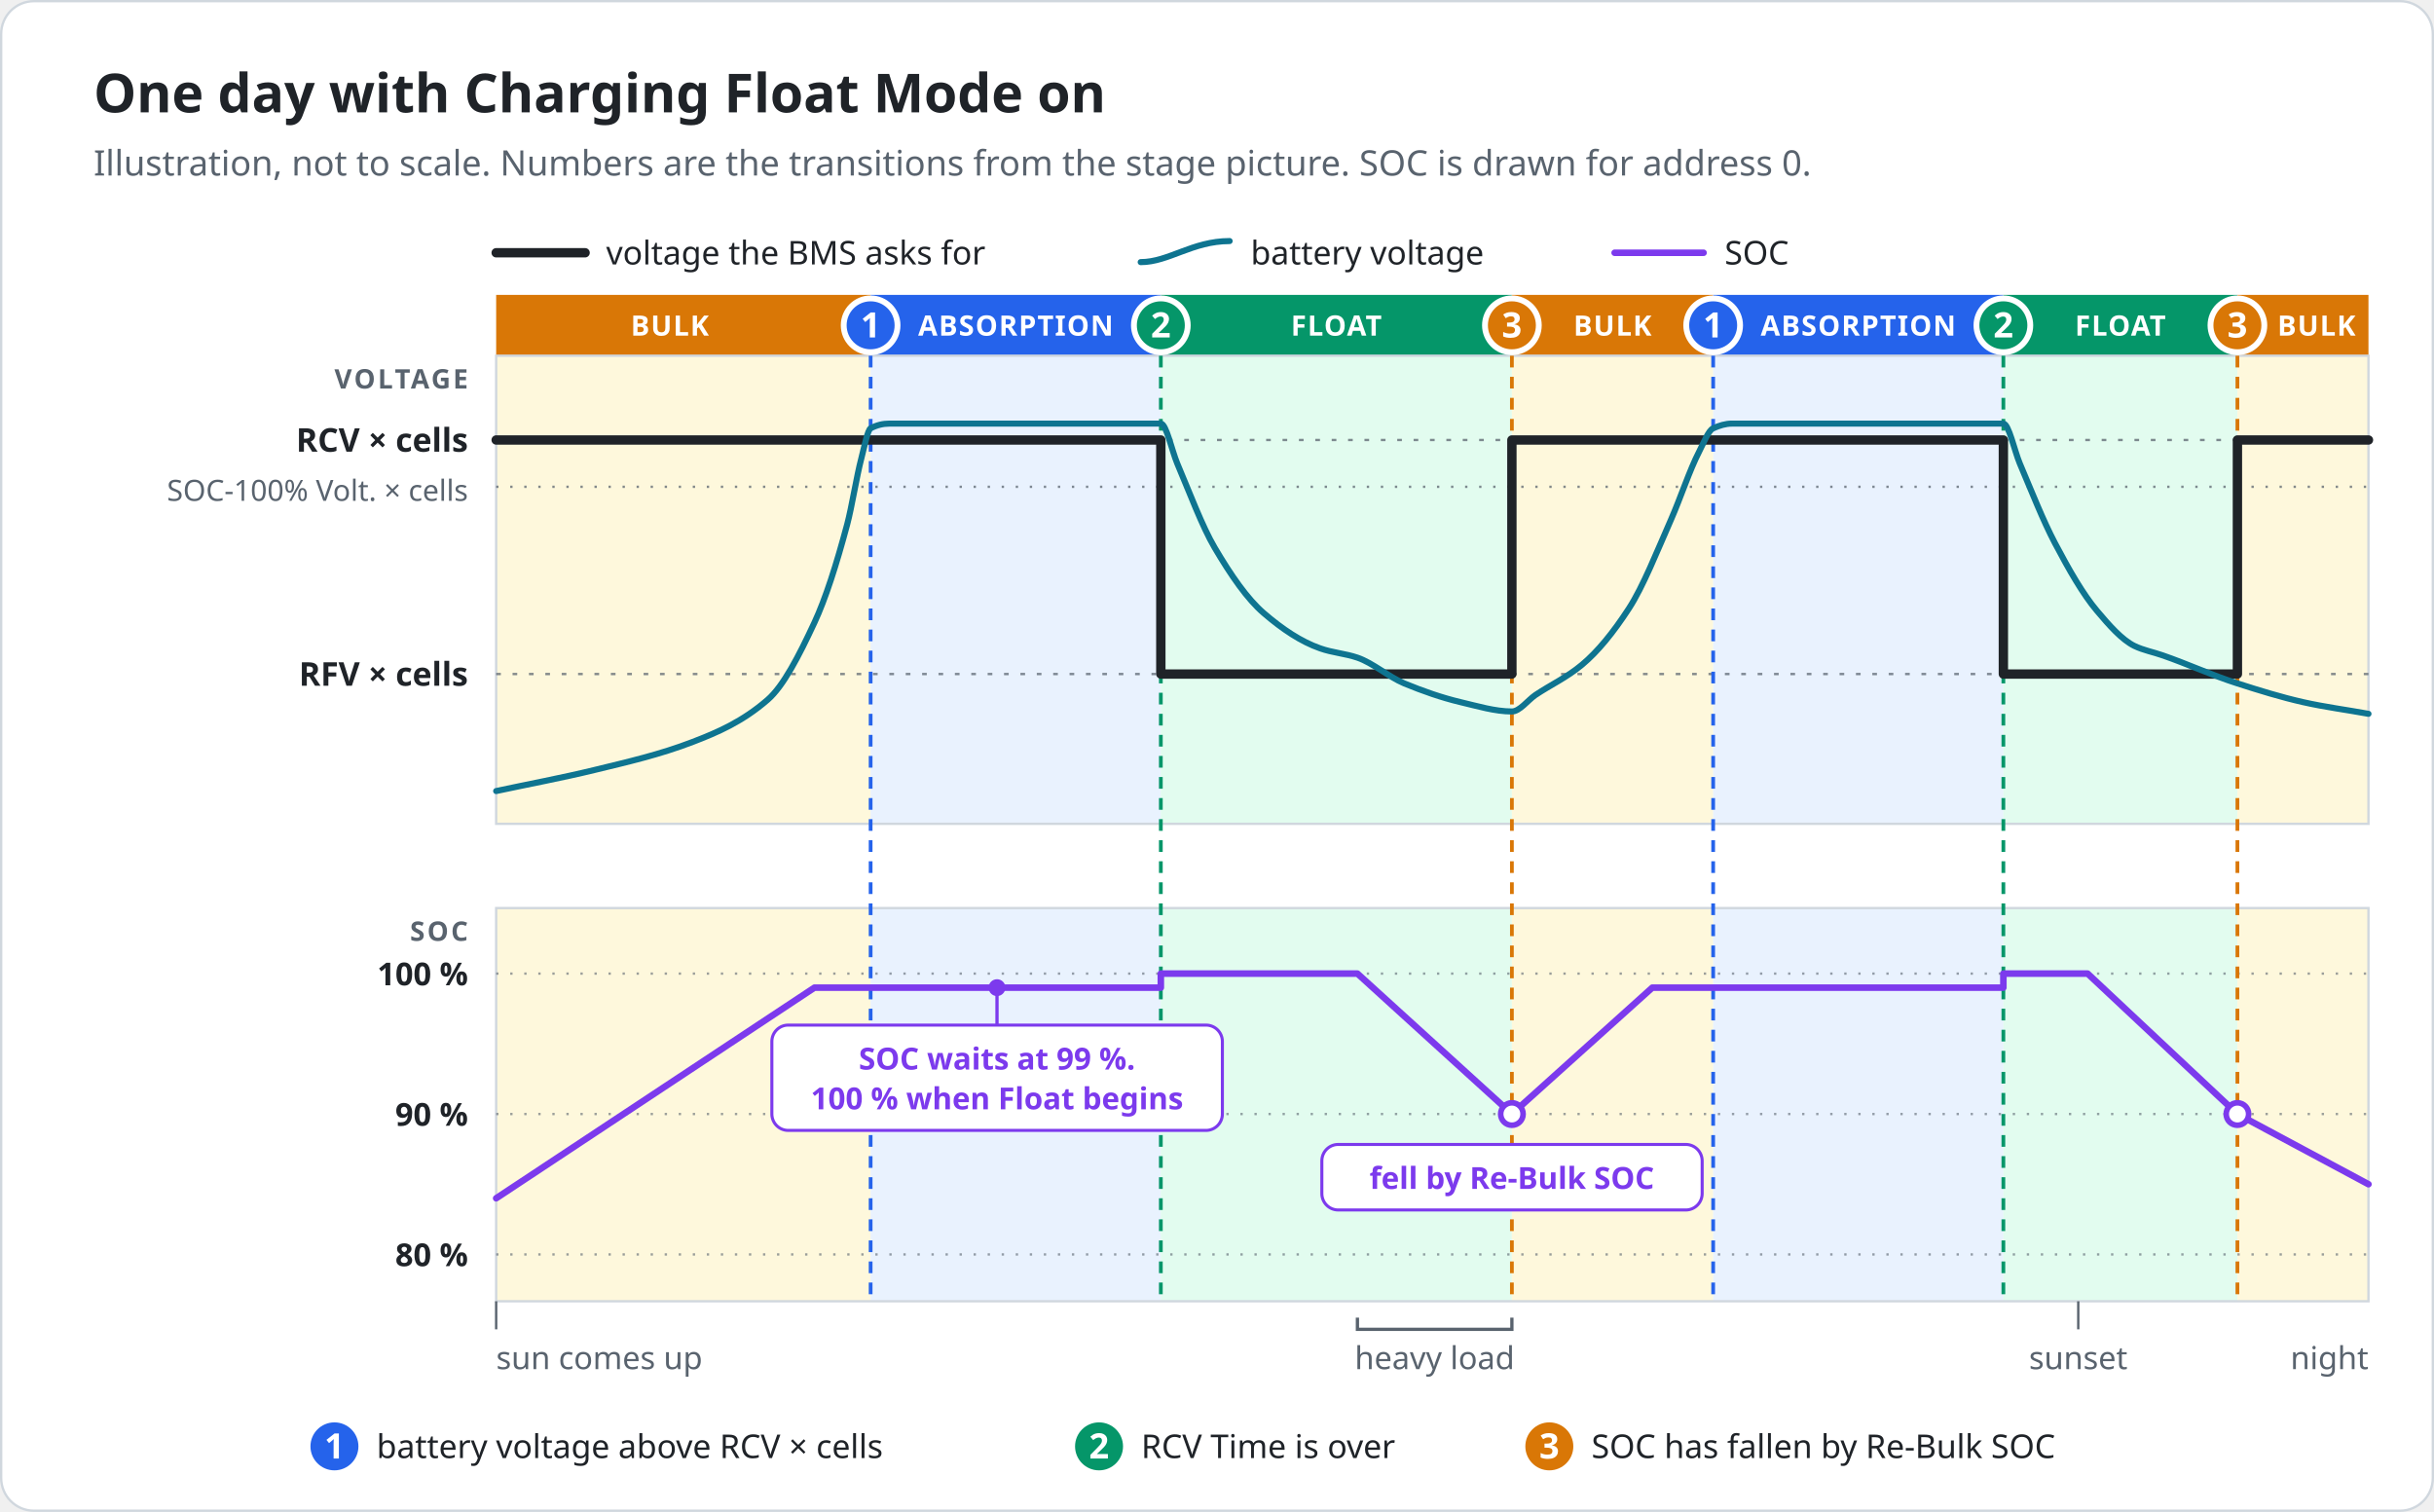
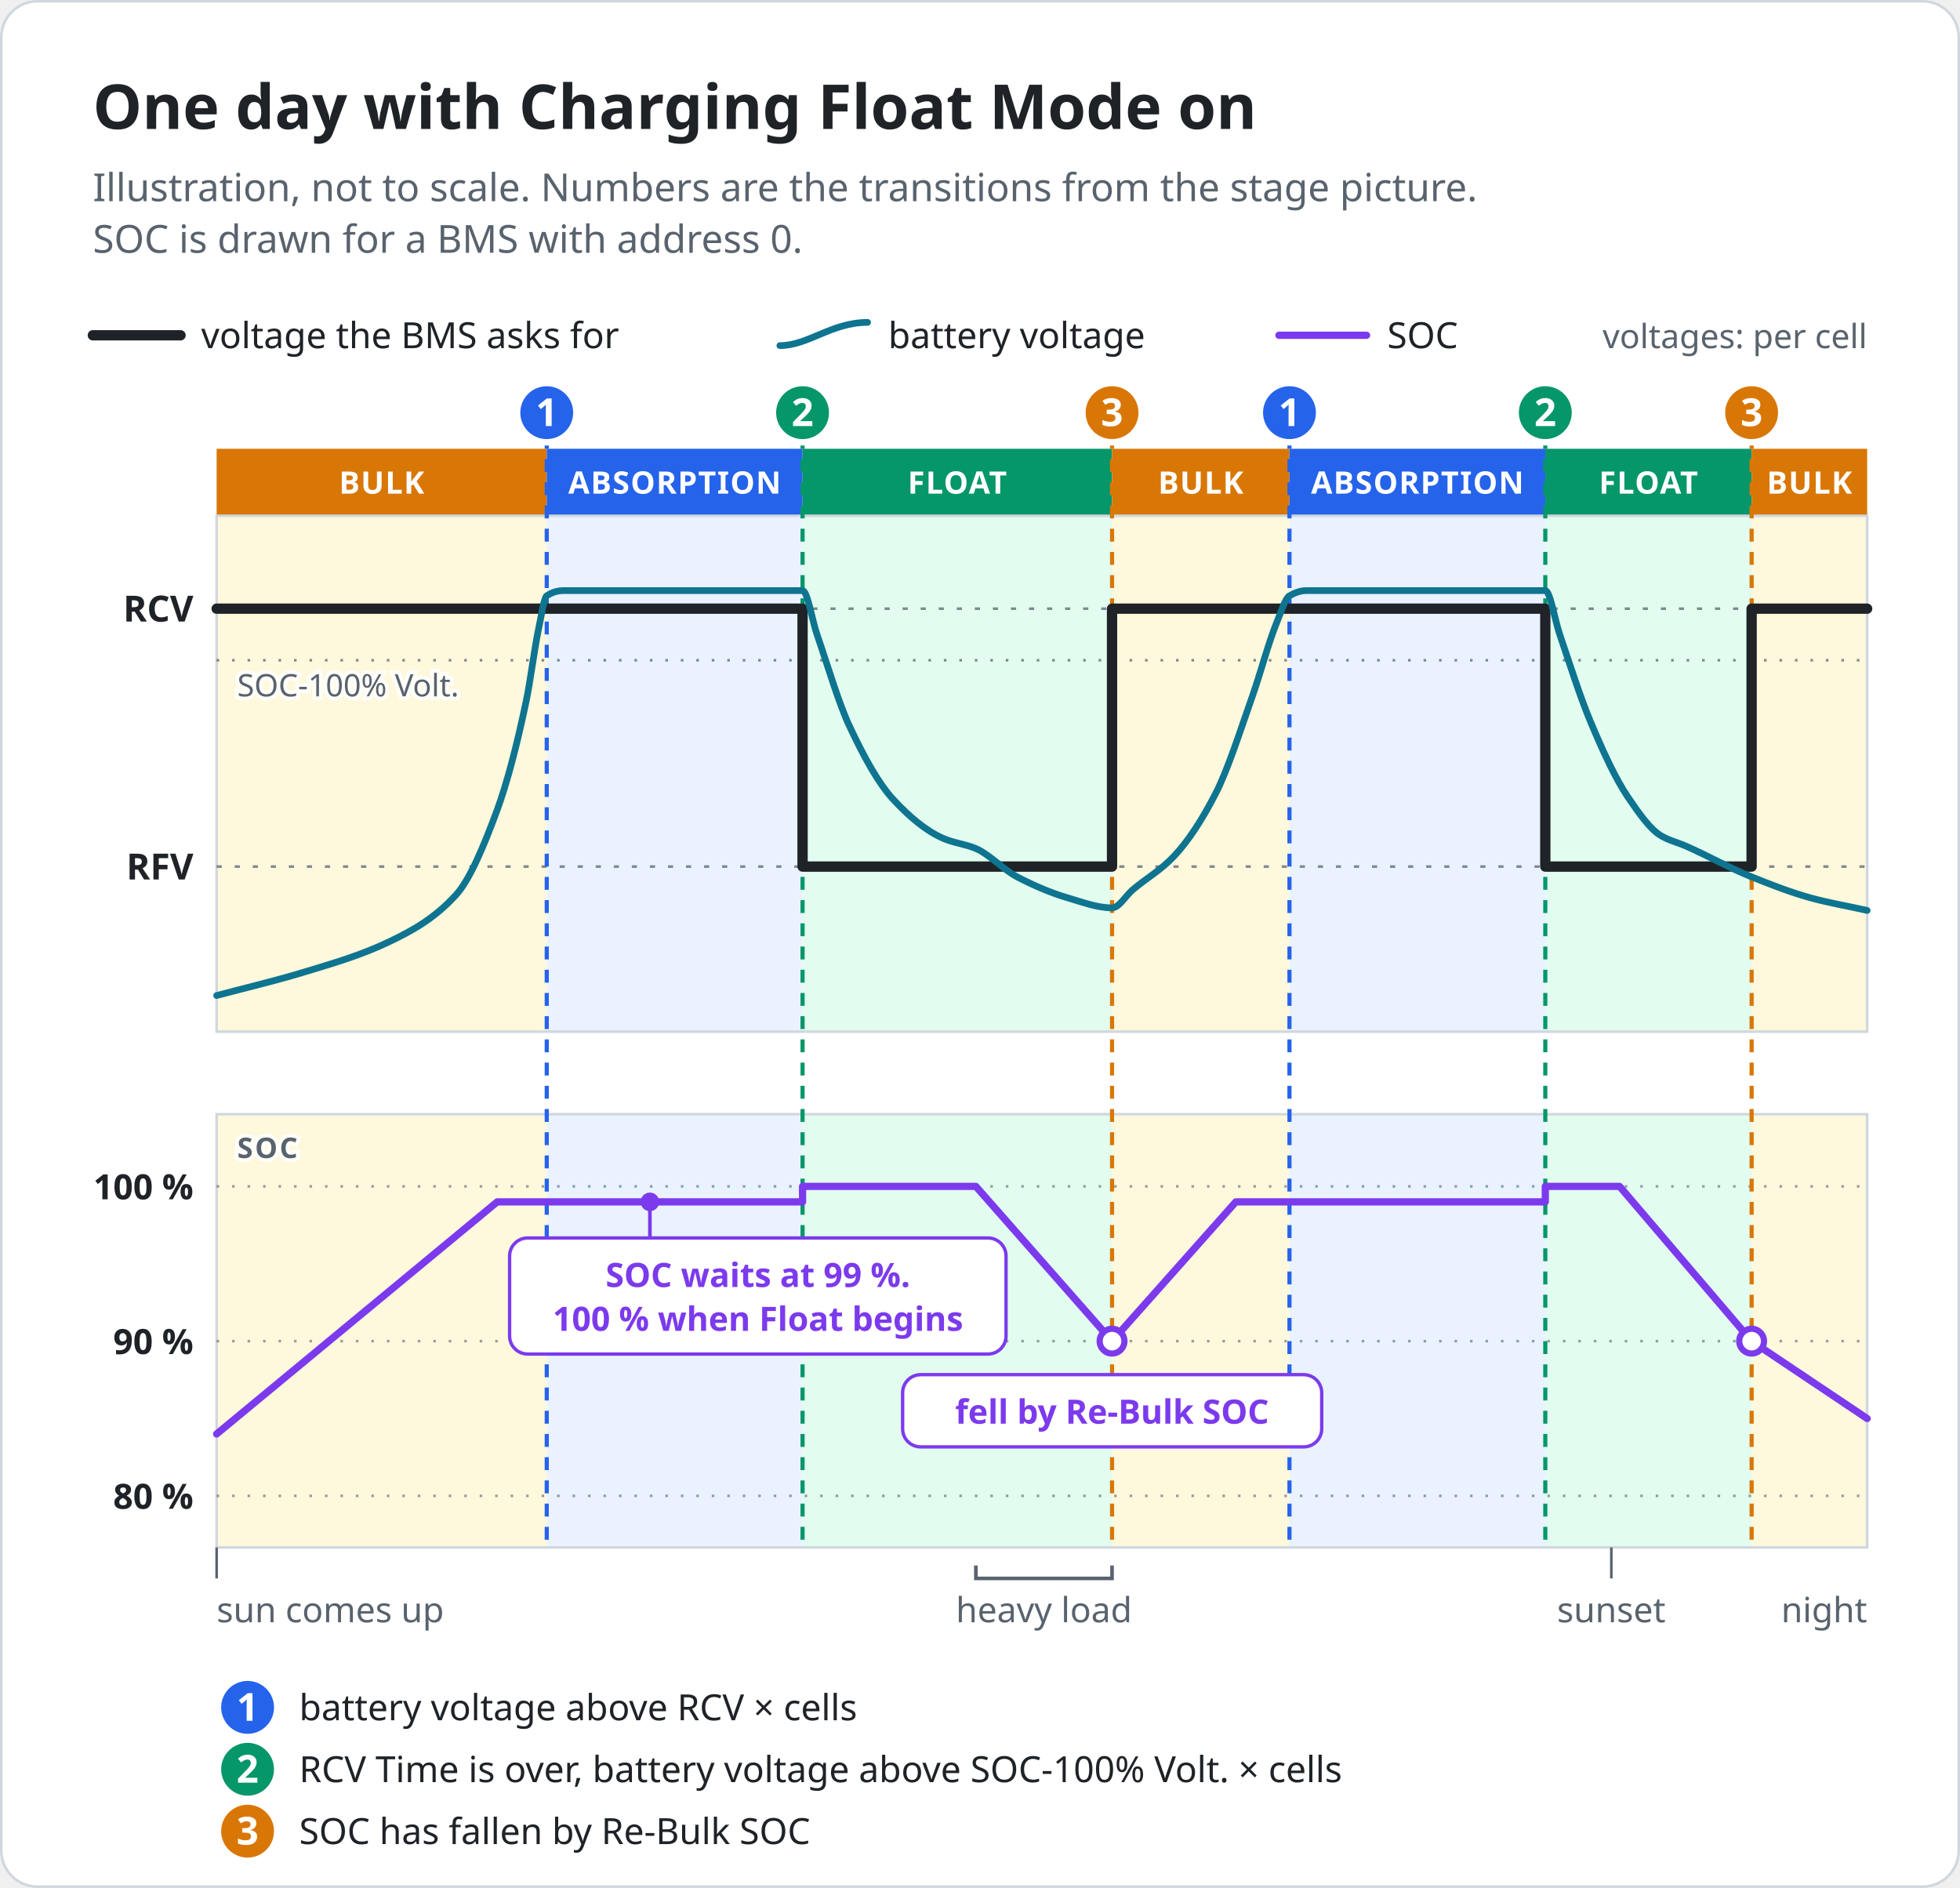
- <svg xmlns="http://www.w3.org/2000/svg" viewBox="0 0 1040 646" width="1040" height="646" font-family="-apple-system,BlinkMacSystemFont,'Segoe UI','Noto Sans',Helvetica,Arial,sans-serif" role="img" aria-label="One day with Charging Float Mode on">
-   <rect x="0.5" y="0.5" width="1039" height="645" rx="14" fill="#FFFFFF" stroke="#D0D7DE" />
+ <svg xmlns="http://www.w3.org/2000/svg" viewBox="0 0 760 732" width="760" height="732" font-family="-apple-system,BlinkMacSystemFont,'Segoe UI','Noto Sans',Helvetica,Arial,sans-serif" role="img" aria-label="One day with Charging Float Mode on">
+   <rect x="0.5" y="0.5" width="759" height="731" rx="14" fill="#FFFFFF" stroke="#D0D7DE" />
  <defs>
    <marker id="ah-bulk" viewBox="0 0 10 10" refX="8" refY="5" markerWidth="4.6" markerHeight="4.6" orient="auto-start-reverse">
      <path d="M0,0.6 L10,5 L0,9.4 z" fill="#D97706" />
    </marker>
    <marker id="ah-abs" viewBox="0 0 10 10" refX="8" refY="5" markerWidth="4.6" markerHeight="4.6" orient="auto-start-reverse">
      <path d="M0,0.6 L10,5 L0,9.4 z" fill="#2563EB" />
    </marker>
    <marker id="ah-flt" viewBox="0 0 10 10" refX="8" refY="5" markerWidth="4.6" markerHeight="4.6" orient="auto-start-reverse">
      <path d="M0,0.6 L10,5 L0,9.4 z" fill="#059669" />
    </marker>
  </defs>
-   <text x="40.0" y="48.0" font-size="23" font-weight="700" fill="#1F2328" text-anchor="start">One day with Charging Float Mode on</text>
-   <text x="40.0" y="75.0" font-size="15" font-weight="400" fill="#59636E" text-anchor="start">Illustration, not to scale. Numbers are the transitions from the stage picture. SOC is drawn for address 0.</text>
-   <line x1="212" y1="108" x2="250" y2="108" stroke="#1F2328" stroke-width="4" stroke-linecap="round" />
-   <text x="259.0" y="113.0" font-size="14" font-weight="500" fill="#1F2328" text-anchor="start">voltage the BMS asks for</text>
-   <path d="M487.4,112 C499.4,112 509.4,103 525.4,103" fill="none" stroke="#0E7490" stroke-width="2.6" stroke-linecap="round" />
-   <text x="534.4" y="113.0" font-size="14" font-weight="500" fill="#1F2328" text-anchor="start">battery voltage</text>
-   <line x1="689.9" y1="108" x2="727.9" y2="108" stroke="#7C3AED" stroke-width="2.8" stroke-linecap="round" />
-   <text x="736.9" y="113.0" font-size="14" font-weight="500" fill="#1F2328" text-anchor="start">SOC</text>
-   <rect x="212" y="152" width="160" height="200" fill="#FEF3C7" opacity="0.62" />
-   <rect x="212" y="388" width="160" height="168" fill="#FEF3C7" opacity="0.62" />
-   <rect x="212" y="126" width="160" height="26" fill="#D97706" />
-   <text x="286.2" y="143.4" font-size="12" font-weight="700" fill="#fff" text-anchor="middle" letter-spacing="0.5">BULK</text>
-   <rect x="372" y="152" width="124" height="200" fill="#DBEAFE" opacity="0.62" />
-   <rect x="372" y="388" width="124" height="168" fill="#DBEAFE" opacity="0.62" />
-   <rect x="372" y="126" width="124" height="26" fill="#2563EB" />
-   <text x="434.0" y="143.4" font-size="12" font-weight="700" fill="#fff" text-anchor="middle" letter-spacing="0.5">ABSORPTION</text>
-   <rect x="496" y="152" width="150" height="200" fill="#D1FAE5" opacity="0.62" />
-   <rect x="496" y="388" width="150" height="168" fill="#D1FAE5" opacity="0.62" />
-   <rect x="496" y="126" width="150" height="26" fill="#059669" />
-   <text x="571.0" y="143.4" font-size="12" font-weight="700" fill="#fff" text-anchor="middle" letter-spacing="0.5">FLOAT</text>
-   <rect x="646" y="152" width="86" height="200" fill="#FEF3C7" opacity="0.62" />
-   <rect x="646" y="388" width="86" height="168" fill="#FEF3C7" opacity="0.62" />
-   <rect x="646" y="126" width="86" height="26" fill="#D97706" />
-   <text x="689.0" y="143.4" font-size="12" font-weight="700" fill="#fff" text-anchor="middle" letter-spacing="0.5">BULK</text>
-   <rect x="732" y="152" width="124" height="200" fill="#DBEAFE" opacity="0.62" />
-   <rect x="732" y="388" width="124" height="168" fill="#DBEAFE" opacity="0.62" />
-   <rect x="732" y="126" width="124" height="26" fill="#2563EB" />
-   <text x="794.0" y="143.4" font-size="12" font-weight="700" fill="#fff" text-anchor="middle" letter-spacing="0.5">ABSORPTION</text>
-   <rect x="856" y="152" width="100" height="200" fill="#D1FAE5" opacity="0.62" />
-   <rect x="856" y="388" width="100" height="168" fill="#D1FAE5" opacity="0.62" />
-   <rect x="856" y="126" width="100" height="26" fill="#059669" />
-   <text x="906.0" y="143.4" font-size="12" font-weight="700" fill="#fff" text-anchor="middle" letter-spacing="0.5">FLOAT</text>
-   <rect x="956" y="152" width="56" height="200" fill="#FEF3C7" opacity="0.62" />
-   <rect x="956" y="388" width="56" height="168" fill="#FEF3C7" opacity="0.62" />
-   <rect x="956" y="126" width="56" height="26" fill="#D97706" />
-   <text x="989.8" y="143.4" font-size="12" font-weight="700" fill="#fff" text-anchor="middle" letter-spacing="0.5">BULK</text>
-   <rect x="212" y="152" width="800" height="200" fill="none" stroke="#D0D7DE" />
-   <rect x="212" y="388" width="800" height="168" fill="none" stroke="#D0D7DE" />
-   <line x1="212" y1="188" x2="1012" y2="188" stroke="#59636E" stroke-width="1" stroke-dasharray="2 5" opacity="0.75" />
-   <line x1="212" y1="208" x2="1012" y2="208" stroke="#59636E" stroke-width="1" stroke-dasharray="1 5" opacity="0.75" />
-   <line x1="212" y1="288" x2="1012" y2="288" stroke="#59636E" stroke-width="1" stroke-dasharray="2 5" opacity="0.75" />
-   <text x="200.0" y="166.0" font-size="11.5" font-weight="700" fill="#59636E" text-anchor="end" letter-spacing="1">VOLTAGE</text>
-   <text x="200.0" y="193.0" font-size="14" font-weight="700" fill="#1F2328" text-anchor="end">RCV × cells</text>
-   <text x="200.0" y="214.0" font-size="12.5" font-weight="400" fill="#59636E" text-anchor="end">SOC-100% Volt. × cells</text>
-   <text x="200.0" y="293.0" font-size="14" font-weight="700" fill="#1F2328" text-anchor="end">RFV × cells</text>
-   <text x="200.0" y="402.0" font-size="11.5" font-weight="700" fill="#59636E" text-anchor="end" letter-spacing="1">SOC</text>
-   <line x1="212" y1="416" x2="1012" y2="416" stroke="#59636E" stroke-width="1" stroke-dasharray="1 5" opacity="0.6" />
-   <text x="200.0" y="421.0" font-size="13.5" font-weight="600" fill="#1F2328" text-anchor="end">100 %</text>
-   <line x1="212" y1="476" x2="1012" y2="476" stroke="#59636E" stroke-width="1" stroke-dasharray="1 5" opacity="0.6" />
-   <text x="200.0" y="481.0" font-size="13.5" font-weight="600" fill="#1F2328" text-anchor="end">90 %</text>
-   <line x1="212" y1="536" x2="1012" y2="536" stroke="#59636E" stroke-width="1" stroke-dasharray="1 5" opacity="0.6" />
-   <text x="200.0" y="541.0" font-size="13.5" font-weight="600" fill="#1F2328" text-anchor="end">80 %</text>
-   <line x1="372" y1="152" x2="372" y2="556" stroke="#2563EB" stroke-width="1.6" stroke-dasharray="5 4" />
-   <line x1="496" y1="152" x2="496" y2="556" stroke="#059669" stroke-width="1.6" stroke-dasharray="5 4" />
-   <line x1="646" y1="152" x2="646" y2="556" stroke="#D97706" stroke-width="1.6" stroke-dasharray="5 4" />
-   <line x1="732" y1="152" x2="732" y2="556" stroke="#2563EB" stroke-width="1.6" stroke-dasharray="5 4" />
-   <line x1="856" y1="152" x2="856" y2="556" stroke="#059669" stroke-width="1.6" stroke-dasharray="5 4" />
-   <line x1="956" y1="152" x2="956" y2="556" stroke="#D97706" stroke-width="1.6" stroke-dasharray="5 4" />
-   <path d="M212,188 L496,188 L496,288 L646,288 L646,188 L856,188 L856,288 L956,288 L956,188 L1012,188" fill="none" stroke="#1F2328" stroke-width="4" stroke-linejoin="round" stroke-linecap="round" />
-   <path d="M212.0,338.0 C226.0,335.0 240.0,332.4 254.0,329.0 C268.0,325.6 282.0,322.4 296.0,317.0 C306.7,312.9 317.3,308.3 328.0,299.0 C334.7,293.2 341.3,280.4 348.0,266.0 C352.7,255.9 357.3,241.6 362.0,224.0 C364.0,216.5 366.0,203.6 368.0,196.0 C369.3,191.0 370.7,183.7 372.0,183.0 C374.7,181.6 377.3,181.0 380.0,181.0 C418.7,181.0 457.3,181.0 496.0,181.0 C498.3,181.0 500.7,192.5 503.0,198.0 C508.3,210.5 513.7,225.0 519.0,234.0 C526.0,245.9 533.0,256.0 540.0,262.0 C548.0,268.9 556.0,274.2 564.0,277.0 C569.3,278.9 574.7,279.2 580.0,281.0 C586.7,283.3 593.3,289.2 600.0,292.0 C608.0,295.3 616.0,298.1 624.0,300.0 C631.3,301.7 638.7,304.0 646.0,304.0 C649.3,304.0 652.7,299.3 656.0,297.0 C662.7,292.5 669.3,289.6 676.0,284.0 C682.7,278.4 689.3,270.3 696.0,260.0 C702.0,250.8 708.0,235.6 714.0,222.0 C718.0,212.9 722.0,200.7 726.0,193.0 C728.0,189.1 730.0,183.9 732.0,183.0 C734.7,181.8 737.3,181.0 740.0,181.0 C778.7,181.0 817.3,181.0 856.0,181.0 C858.3,181.0 860.7,192.5 863.0,198.0 C868.0,209.8 873.0,222.5 878.0,232.0 C884.0,243.4 890.0,253.9 896.0,261.0 C901.3,267.3 906.7,273.4 912.0,276.0 C916.0,277.9 920.0,278.6 924.0,280.0 C934.7,283.7 945.3,288.6 956.0,292.0 C965.3,295.0 974.7,297.9 984.0,300.0 C993.3,302.1 1002.7,303.3 1012.0,305.0" fill="none" stroke="#0E7490" stroke-width="2.6" stroke-linecap="round" />
-   <path d="M212,512.0 L348,422.0 L496,422.0 L496,416.0 L580,416.0 L646,476.0 L706,422.0 L856,422.0 L856,416.0 L892,416.0 L956,476.0 L1012,506.0" fill="none" stroke="#7C3AED" stroke-width="2.8" stroke-linejoin="round" stroke-linecap="round" />
-   <path d="M426,425 L426,442" fill="none" stroke="#7C3AED" stroke-width="1.4" />
-   <circle cx="426" cy="422" r="3.6" fill="#7C3AED" />
-   <rect x="329.8" y="438" width="192.5" height="45" rx="7" fill="#fff" stroke="#7C3AED" stroke-width="1.3" />
-   <text x="426.0" y="457.0" font-size="13" font-weight="600" fill="#7C3AED" text-anchor="middle">SOC waits at 99 %.</text>
-   <text x="426.0" y="474.0" font-size="13" font-weight="600" fill="#7C3AED" text-anchor="middle">100 % when Float begins</text>
-   <circle cx="646" cy="476" r="4.8" fill="#fff" stroke="#7C3AED" stroke-width="2.4" />
-   <circle cx="956" cy="476" r="4.8" fill="#fff" stroke="#7C3AED" stroke-width="2.4" />
-   <rect x="564.8" y="489" width="162.5" height="28" rx="7" fill="#fff" stroke="#7C3AED" stroke-width="1.3" />
-   <text x="646.0" y="508.0" font-size="13" font-weight="600" fill="#7C3AED" text-anchor="middle">fell by Re-Bulk SOC</text>
-   <circle cx="372" cy="139" r="11.5" fill="#2563EB" stroke="#fff" stroke-width="2.5" />
-   <text x="372.0" y="144.2" font-size="15" font-weight="700" fill="#fff" text-anchor="middle">1</text>
-   <circle cx="496" cy="139" r="11.5" fill="#059669" stroke="#fff" stroke-width="2.5" />
-   <text x="496.0" y="144.2" font-size="15" font-weight="700" fill="#fff" text-anchor="middle">2</text>
-   <circle cx="646" cy="139" r="11.5" fill="#D97706" stroke="#fff" stroke-width="2.5" />
-   <text x="646.0" y="144.2" font-size="15" font-weight="700" fill="#fff" text-anchor="middle">3</text>
-   <circle cx="732" cy="139" r="11.5" fill="#2563EB" stroke="#fff" stroke-width="2.5" />
-   <text x="732.0" y="144.2" font-size="15" font-weight="700" fill="#fff" text-anchor="middle">1</text>
-   <circle cx="856" cy="139" r="11.5" fill="#059669" stroke="#fff" stroke-width="2.5" />
-   <text x="856.0" y="144.2" font-size="15" font-weight="700" fill="#fff" text-anchor="middle">2</text>
-   <circle cx="956" cy="139" r="11.5" fill="#D97706" stroke="#fff" stroke-width="2.5" />
-   <text x="956.0" y="144.2" font-size="15" font-weight="700" fill="#fff" text-anchor="middle">3</text>
-   <line x1="212" y1="556" x2="212" y2="568" stroke="#59636E" />
-   <text x="212.0" y="585.0" font-size="13.5" font-weight="500" fill="#59636E" text-anchor="start">sun comes up</text>
-   <path d="M580,563 V568 H646 V563" fill="none" stroke="#59636E" stroke-width="1.4" />
-   <text x="613.0" y="585.0" font-size="13.5" font-weight="500" fill="#59636E" text-anchor="middle">heavy load</text>
-   <line x1="888" y1="556" x2="888" y2="568" stroke="#59636E" />
-   <text x="888.0" y="585.0" font-size="13.5" font-weight="500" fill="#59636E" text-anchor="middle">sunset</text>
-   <text x="1012.0" y="585.0" font-size="13.5" font-weight="500" fill="#59636E" text-anchor="end">night</text>
-   <circle cx="142.9" cy="618" r="11.5" fill="#2563EB" stroke="#fff" stroke-width="2.5" />
-   <text x="142.9" y="623.2" font-size="15" font-weight="700" fill="#fff" text-anchor="middle">1</text>
-   <text x="160.9" y="623.0" font-size="14" font-weight="500" fill="#1F2328" text-anchor="start">battery voltage above RCV × cells</text>
-   <circle cx="469.6" cy="618" r="11.5" fill="#059669" stroke="#fff" stroke-width="2.5" />
-   <text x="469.6" y="623.2" font-size="15" font-weight="700" fill="#fff" text-anchor="middle">2</text>
-   <text x="487.6" y="623.0" font-size="14" font-weight="500" fill="#1F2328" text-anchor="start">RCV Time is over</text>
-   <circle cx="662.0" cy="618" r="11.5" fill="#D97706" stroke="#fff" stroke-width="2.5" />
-   <text x="662.0" y="623.2" font-size="15" font-weight="700" fill="#fff" text-anchor="middle">3</text>
-   <text x="680.0" y="623.0" font-size="14" font-weight="500" fill="#1F2328" text-anchor="start">SOC has fallen by Re-Bulk SOC</text>
+   <text x="36.0" y="50.0" font-size="24" font-weight="700" fill="#1F2328" text-anchor="start">One day with Charging Float Mode on</text>
+   <text x="36.0" y="78.0" font-size="15" font-weight="400" fill="#59636E" text-anchor="start">Illustration, not to scale. Numbers are the transitions from the stage picture.</text>
+   <text x="36.0" y="98.0" font-size="15" font-weight="400" fill="#59636E" text-anchor="start">SOC is drawn for a BMS with address 0.</text>
+   <line x1="36" y1="130" x2="70" y2="130" stroke="#1F2328" stroke-width="4" stroke-linecap="round" />
+   <text x="78.0" y="135.0" font-size="14" font-weight="500" fill="#1F2328" text-anchor="start">voltage the BMS asks for</text>
+   <path d="M302.4,134 C313.4,134 322.4,125 336.4,125" fill="none" stroke="#0E7490" stroke-width="2.6" stroke-linecap="round" />
+   <text x="344.4" y="135.0" font-size="14" font-weight="500" fill="#1F2328" text-anchor="start">battery voltage</text>
+   <line x1="495.9" y1="130" x2="529.9" y2="130" stroke="#7C3AED" stroke-width="2.8" stroke-linecap="round" />
+   <text x="537.9" y="135.0" font-size="14" font-weight="500" fill="#1F2328" text-anchor="start">SOC</text>
+   <text x="724.0" y="135.0" font-size="13" font-weight="400" fill="#59636E" text-anchor="end">voltages: per cell</text>
+   <rect x="84.0" y="200" width="128.0" height="200" fill="#FEF3C7" opacity="0.62" />
+   <rect x="84.0" y="432" width="128.0" height="168" fill="#FEF3C7" opacity="0.62" />
+   <rect x="84.0" y="174" width="128.0" height="26" fill="#D97706" />
+   <text x="148.0" y="191.4" font-size="12" font-weight="700" fill="#fff" text-anchor="middle" letter-spacing="0.4">BULK</text>
+   <rect x="212.0" y="200" width="99.2" height="200" fill="#DBEAFE" opacity="0.62" />
+   <rect x="212.0" y="432" width="99.2" height="168" fill="#DBEAFE" opacity="0.62" />
+   <rect x="212.0" y="174" width="99.2" height="26" fill="#2563EB" />
+   <text x="261.6" y="191.4" font-size="12" font-weight="700" fill="#fff" text-anchor="middle" letter-spacing="0.4">ABSORPTION</text>
+   <rect x="311.2" y="200" width="120.0" height="200" fill="#D1FAE5" opacity="0.62" />
+   <rect x="311.2" y="432" width="120.0" height="168" fill="#D1FAE5" opacity="0.62" />
+   <rect x="311.2" y="174" width="120.0" height="26" fill="#059669" />
+   <text x="371.2" y="191.4" font-size="12" font-weight="700" fill="#fff" text-anchor="middle" letter-spacing="0.4">FLOAT</text>
+   <rect x="431.2" y="200" width="68.8" height="200" fill="#FEF3C7" opacity="0.62" />
+   <rect x="431.2" y="432" width="68.8" height="168" fill="#FEF3C7" opacity="0.62" />
+   <rect x="431.2" y="174" width="68.8" height="26" fill="#D97706" />
+   <text x="465.6" y="191.4" font-size="12" font-weight="700" fill="#fff" text-anchor="middle" letter-spacing="0.4">BULK</text>
+   <rect x="500.0" y="200" width="99.2" height="200" fill="#DBEAFE" opacity="0.62" />
+   <rect x="500.0" y="432" width="99.2" height="168" fill="#DBEAFE" opacity="0.62" />
+   <rect x="500.0" y="174" width="99.2" height="26" fill="#2563EB" />
+   <text x="549.6" y="191.4" font-size="12" font-weight="700" fill="#fff" text-anchor="middle" letter-spacing="0.4">ABSORPTION</text>
+   <rect x="599.2" y="200" width="80.0" height="200" fill="#D1FAE5" opacity="0.62" />
+   <rect x="599.2" y="432" width="80.0" height="168" fill="#D1FAE5" opacity="0.62" />
+   <rect x="599.2" y="174" width="80.0" height="26" fill="#059669" />
+   <text x="639.2" y="191.4" font-size="12" font-weight="700" fill="#fff" text-anchor="middle" letter-spacing="0.4">FLOAT</text>
+   <rect x="679.2" y="200" width="44.8" height="200" fill="#FEF3C7" opacity="0.62" />
+   <rect x="679.2" y="432" width="44.8" height="168" fill="#FEF3C7" opacity="0.62" />
+   <rect x="679.2" y="174" width="44.8" height="26" fill="#D97706" />
+   <text x="701.6" y="191.4" font-size="12" font-weight="700" fill="#fff" text-anchor="middle" letter-spacing="0.4">BULK</text>
+   <rect x="84" y="200" width="640" height="200" fill="none" stroke="#D0D7DE" />
+   <rect x="84" y="432" width="640" height="168" fill="none" stroke="#D0D7DE" />
+   <line x1="84" y1="236" x2="724" y2="236" stroke="#59636E" stroke-width="1" stroke-dasharray="2 5" opacity="0.75" />
+   <line x1="84" y1="256" x2="724" y2="256" stroke="#59636E" stroke-width="1" stroke-dasharray="1 5" opacity="0.75" />
+   <line x1="84" y1="336" x2="724" y2="336" stroke="#59636E" stroke-width="1" stroke-dasharray="2 5" opacity="0.75" />
+   <text x="75.0" y="241.0" font-size="14" font-weight="700" fill="#1F2328" text-anchor="end">RCV</text>
+   <text x="75.0" y="341.0" font-size="14" font-weight="700" fill="#1F2328" text-anchor="end">RFV</text>
+   <text x="92.0" y="270.0" font-size="12" font-weight="400" fill="#59636E" text-anchor="start" paint-order="stroke" stroke="#fff" stroke-opacity="0.8" stroke-width="3">SOC-100% Volt.</text>
+   <text x="92.0" y="449.0" font-size="11" font-weight="700" fill="#59636E" text-anchor="start" letter-spacing="0.8" paint-order="stroke" stroke="#fff" stroke-opacity="0.8" stroke-width="3">SOC</text>
+   <line x1="84" y1="460" x2="724" y2="460" stroke="#59636E" stroke-width="1" stroke-dasharray="1 5" opacity="0.6" />
+   <text x="75.0" y="465.0" font-size="13.5" font-weight="600" fill="#1F2328" text-anchor="end">100 %</text>
+   <line x1="84" y1="520" x2="724" y2="520" stroke="#59636E" stroke-width="1" stroke-dasharray="1 5" opacity="0.6" />
+   <text x="75.0" y="525.0" font-size="13.5" font-weight="600" fill="#1F2328" text-anchor="end">90 %</text>
+   <line x1="84" y1="580" x2="724" y2="580" stroke="#59636E" stroke-width="1" stroke-dasharray="1 5" opacity="0.6" />
+   <text x="75.0" y="585.0" font-size="13.5" font-weight="600" fill="#1F2328" text-anchor="end">80 %</text>
+   <line x1="212.0" y1="160" x2="212.0" y2="600" stroke="#2563EB" stroke-width="1.6" stroke-dasharray="5 4" />
+   <line x1="311.2" y1="160" x2="311.2" y2="600" stroke="#059669" stroke-width="1.6" stroke-dasharray="5 4" />
+   <line x1="431.2" y1="160" x2="431.2" y2="600" stroke="#D97706" stroke-width="1.6" stroke-dasharray="5 4" />
+   <line x1="500.0" y1="160" x2="500.0" y2="600" stroke="#2563EB" stroke-width="1.6" stroke-dasharray="5 4" />
+   <line x1="599.2" y1="160" x2="599.2" y2="600" stroke="#059669" stroke-width="1.6" stroke-dasharray="5 4" />
+   <line x1="679.2" y1="160" x2="679.2" y2="600" stroke="#D97706" stroke-width="1.6" stroke-dasharray="5 4" />
+   <path d="M84.0,236 L311.2,236 L311.2,336 L431.2,336 L431.2,236 L599.2,236 L599.2,336 L679.2,336 L679.2,236 L724.0,236" fill="none" stroke="#1F2328" stroke-width="4" stroke-linejoin="round" stroke-linecap="round" />
+   <path d="M84.0,386.0 C95.2,383.0 106.4,380.4 117.6,377.0 C128.8,373.6 140.0,370.4 151.2,365.0 C159.7,360.9 168.3,356.3 176.8,347.0 C182.1,341.2 187.5,328.4 192.8,314.0 C196.5,303.9 200.3,289.6 204.0,272.0 C205.6,264.5 207.2,251.6 208.8,244.0 C209.9,239.0 210.9,231.7 212.0,231.0 C214.1,229.6 216.3,229.0 218.4,229.0 C249.3,229.0 280.3,229.0 311.2,229.0 C313.1,229.0 314.9,240.5 316.8,246.0 C321.1,258.5 325.3,273.0 329.6,282.0 C335.2,293.9 340.8,304.0 346.4,310.0 C352.8,316.9 359.2,322.2 365.6,325.0 C369.9,326.9 374.1,327.2 378.4,329.0 C383.7,331.3 389.1,337.2 394.4,340.0 C400.8,343.3 407.2,346.1 413.6,348.0 C419.5,349.7 425.3,352.0 431.2,352.0 C433.9,352.0 436.5,347.3 439.2,345.0 C444.5,340.5 449.9,337.6 455.2,332.0 C460.5,326.4 465.9,318.3 471.2,308.0 C476.0,298.8 480.8,283.6 485.6,270.0 C488.8,260.9 492.0,248.7 495.2,241.0 C496.8,237.1 498.4,231.9 500.0,231.0 C502.1,229.8 504.3,229.0 506.4,229.0 C537.3,229.0 568.3,229.0 599.2,229.0 C601.1,229.0 602.9,240.5 604.8,246.0 C608.8,257.8 612.8,270.5 616.8,280.0 C621.6,291.4 626.4,301.9 631.2,309.0 C635.5,315.3 639.7,321.4 644.0,324.0 C647.2,325.9 650.4,326.6 653.6,328.0 C662.1,331.7 670.7,336.6 679.2,340.0 C686.7,343.0 694.1,345.9 701.6,348.0 C709.1,350.1 716.5,351.3 724.0,353.0" fill="none" stroke="#0E7490" stroke-width="2.6" stroke-linecap="round" />
+   <path d="M84.0,556.0 L192.8,466.0 L311.2,466.0 L311.2,460.0 L378.4,460.0 L431.2,520.0 L479.2,466.0 L599.2,466.0 L599.2,460.0 L628.0,460.0 L679.2,520.0 L724.0,550.0" fill="none" stroke="#7C3AED" stroke-width="2.8" stroke-linejoin="round" stroke-linecap="round" />
+   <path d="M252.0,469 V484" fill="none" stroke="#7C3AED" stroke-width="1.4" />
+   <circle cx="252.0" cy="466" r="3.6" fill="#7C3AED" />
+   <rect x="197.6" y="480" width="192.5" height="45" rx="7" fill="#fff" stroke="#7C3AED" stroke-width="1.3" />
+   <text x="293.9" y="499.0" font-size="13" font-weight="600" fill="#7C3AED" text-anchor="middle">SOC waits at 99 %.</text>
+   <text x="293.9" y="516.0" font-size="13" font-weight="600" fill="#7C3AED" text-anchor="middle">100 % when Float begins</text>
+   <circle cx="431.2" cy="520" r="4.8" fill="#fff" stroke="#7C3AED" stroke-width="2.4" />
+   <circle cx="679.2" cy="520" r="4.8" fill="#fff" stroke="#7C3AED" stroke-width="2.4" />
+   <rect x="350.0" y="533" width="162.5" height="28" rx="7" fill="#fff" stroke="#7C3AED" stroke-width="1.3" />
+   <text x="431.2" y="552.0" font-size="13" font-weight="600" fill="#7C3AED" text-anchor="middle">fell by Re-Bulk SOC</text>
+   <circle cx="212.0" cy="160" r="11.5" fill="#2563EB" stroke="#fff" stroke-width="2.5" />
+   <text x="212.0" y="165.2" font-size="15" font-weight="700" fill="#fff" text-anchor="middle">1</text>
+   <circle cx="311.2" cy="160" r="11.5" fill="#059669" stroke="#fff" stroke-width="2.5" />
+   <text x="311.2" y="165.2" font-size="15" font-weight="700" fill="#fff" text-anchor="middle">2</text>
+   <circle cx="431.2" cy="160" r="11.5" fill="#D97706" stroke="#fff" stroke-width="2.5" />
+   <text x="431.2" y="165.2" font-size="15" font-weight="700" fill="#fff" text-anchor="middle">3</text>
+   <circle cx="500.0" cy="160" r="11.5" fill="#2563EB" stroke="#fff" stroke-width="2.5" />
+   <text x="500.0" y="165.2" font-size="15" font-weight="700" fill="#fff" text-anchor="middle">1</text>
+   <circle cx="599.2" cy="160" r="11.5" fill="#059669" stroke="#fff" stroke-width="2.5" />
+   <text x="599.2" y="165.2" font-size="15" font-weight="700" fill="#fff" text-anchor="middle">2</text>
+   <circle cx="679.2" cy="160" r="11.5" fill="#D97706" stroke="#fff" stroke-width="2.5" />
+   <text x="679.2" y="165.2" font-size="15" font-weight="700" fill="#fff" text-anchor="middle">3</text>
+   <line x1="84.0" y1="600" x2="84.0" y2="612" stroke="#59636E" />
+   <text x="84.0" y="629.0" font-size="13.5" font-weight="500" fill="#59636E" text-anchor="start">sun comes up</text>
+   <path d="M378.4,607 V612 H431.2 V607" fill="none" stroke="#59636E" stroke-width="1.4" />
+   <text x="404.8" y="629.0" font-size="13.5" font-weight="500" fill="#59636E" text-anchor="middle">heavy load</text>
+   <line x1="624.8" y1="600" x2="624.8" y2="612" stroke="#59636E" />
+   <text x="624.8" y="629.0" font-size="13.5" font-weight="500" fill="#59636E" text-anchor="middle">sunset</text>
+   <text x="724.0" y="629.0" font-size="13.5" font-weight="500" fill="#59636E" text-anchor="end">night</text>
+   <circle cx="96" cy="662" r="11.5" fill="#2563EB" stroke="#fff" stroke-width="2.5" />
+   <text x="96.0" y="667.2" font-size="15" font-weight="700" fill="#fff" text-anchor="middle">1</text>
+   <text x="116.0" y="667.0" font-size="14" font-weight="500" fill="#1F2328" text-anchor="start">battery voltage above RCV × cells</text>
+   <circle cx="96" cy="686" r="11.5" fill="#059669" stroke="#fff" stroke-width="2.5" />
+   <text x="96.0" y="691.2" font-size="15" font-weight="700" fill="#fff" text-anchor="middle">2</text>
+   <text x="116.0" y="691.0" font-size="14" font-weight="500" fill="#1F2328" text-anchor="start">RCV Time is over, battery voltage above SOC-100% Volt. × cells</text>
+   <circle cx="96" cy="710" r="11.5" fill="#D97706" stroke="#fff" stroke-width="2.5" />
+   <text x="96.0" y="715.2" font-size="15" font-weight="700" fill="#fff" text-anchor="middle">3</text>
+   <text x="116.0" y="715.0" font-size="14" font-weight="500" fill="#1F2328" text-anchor="start">SOC has fallen by Re-Bulk SOC</text>
</svg>
